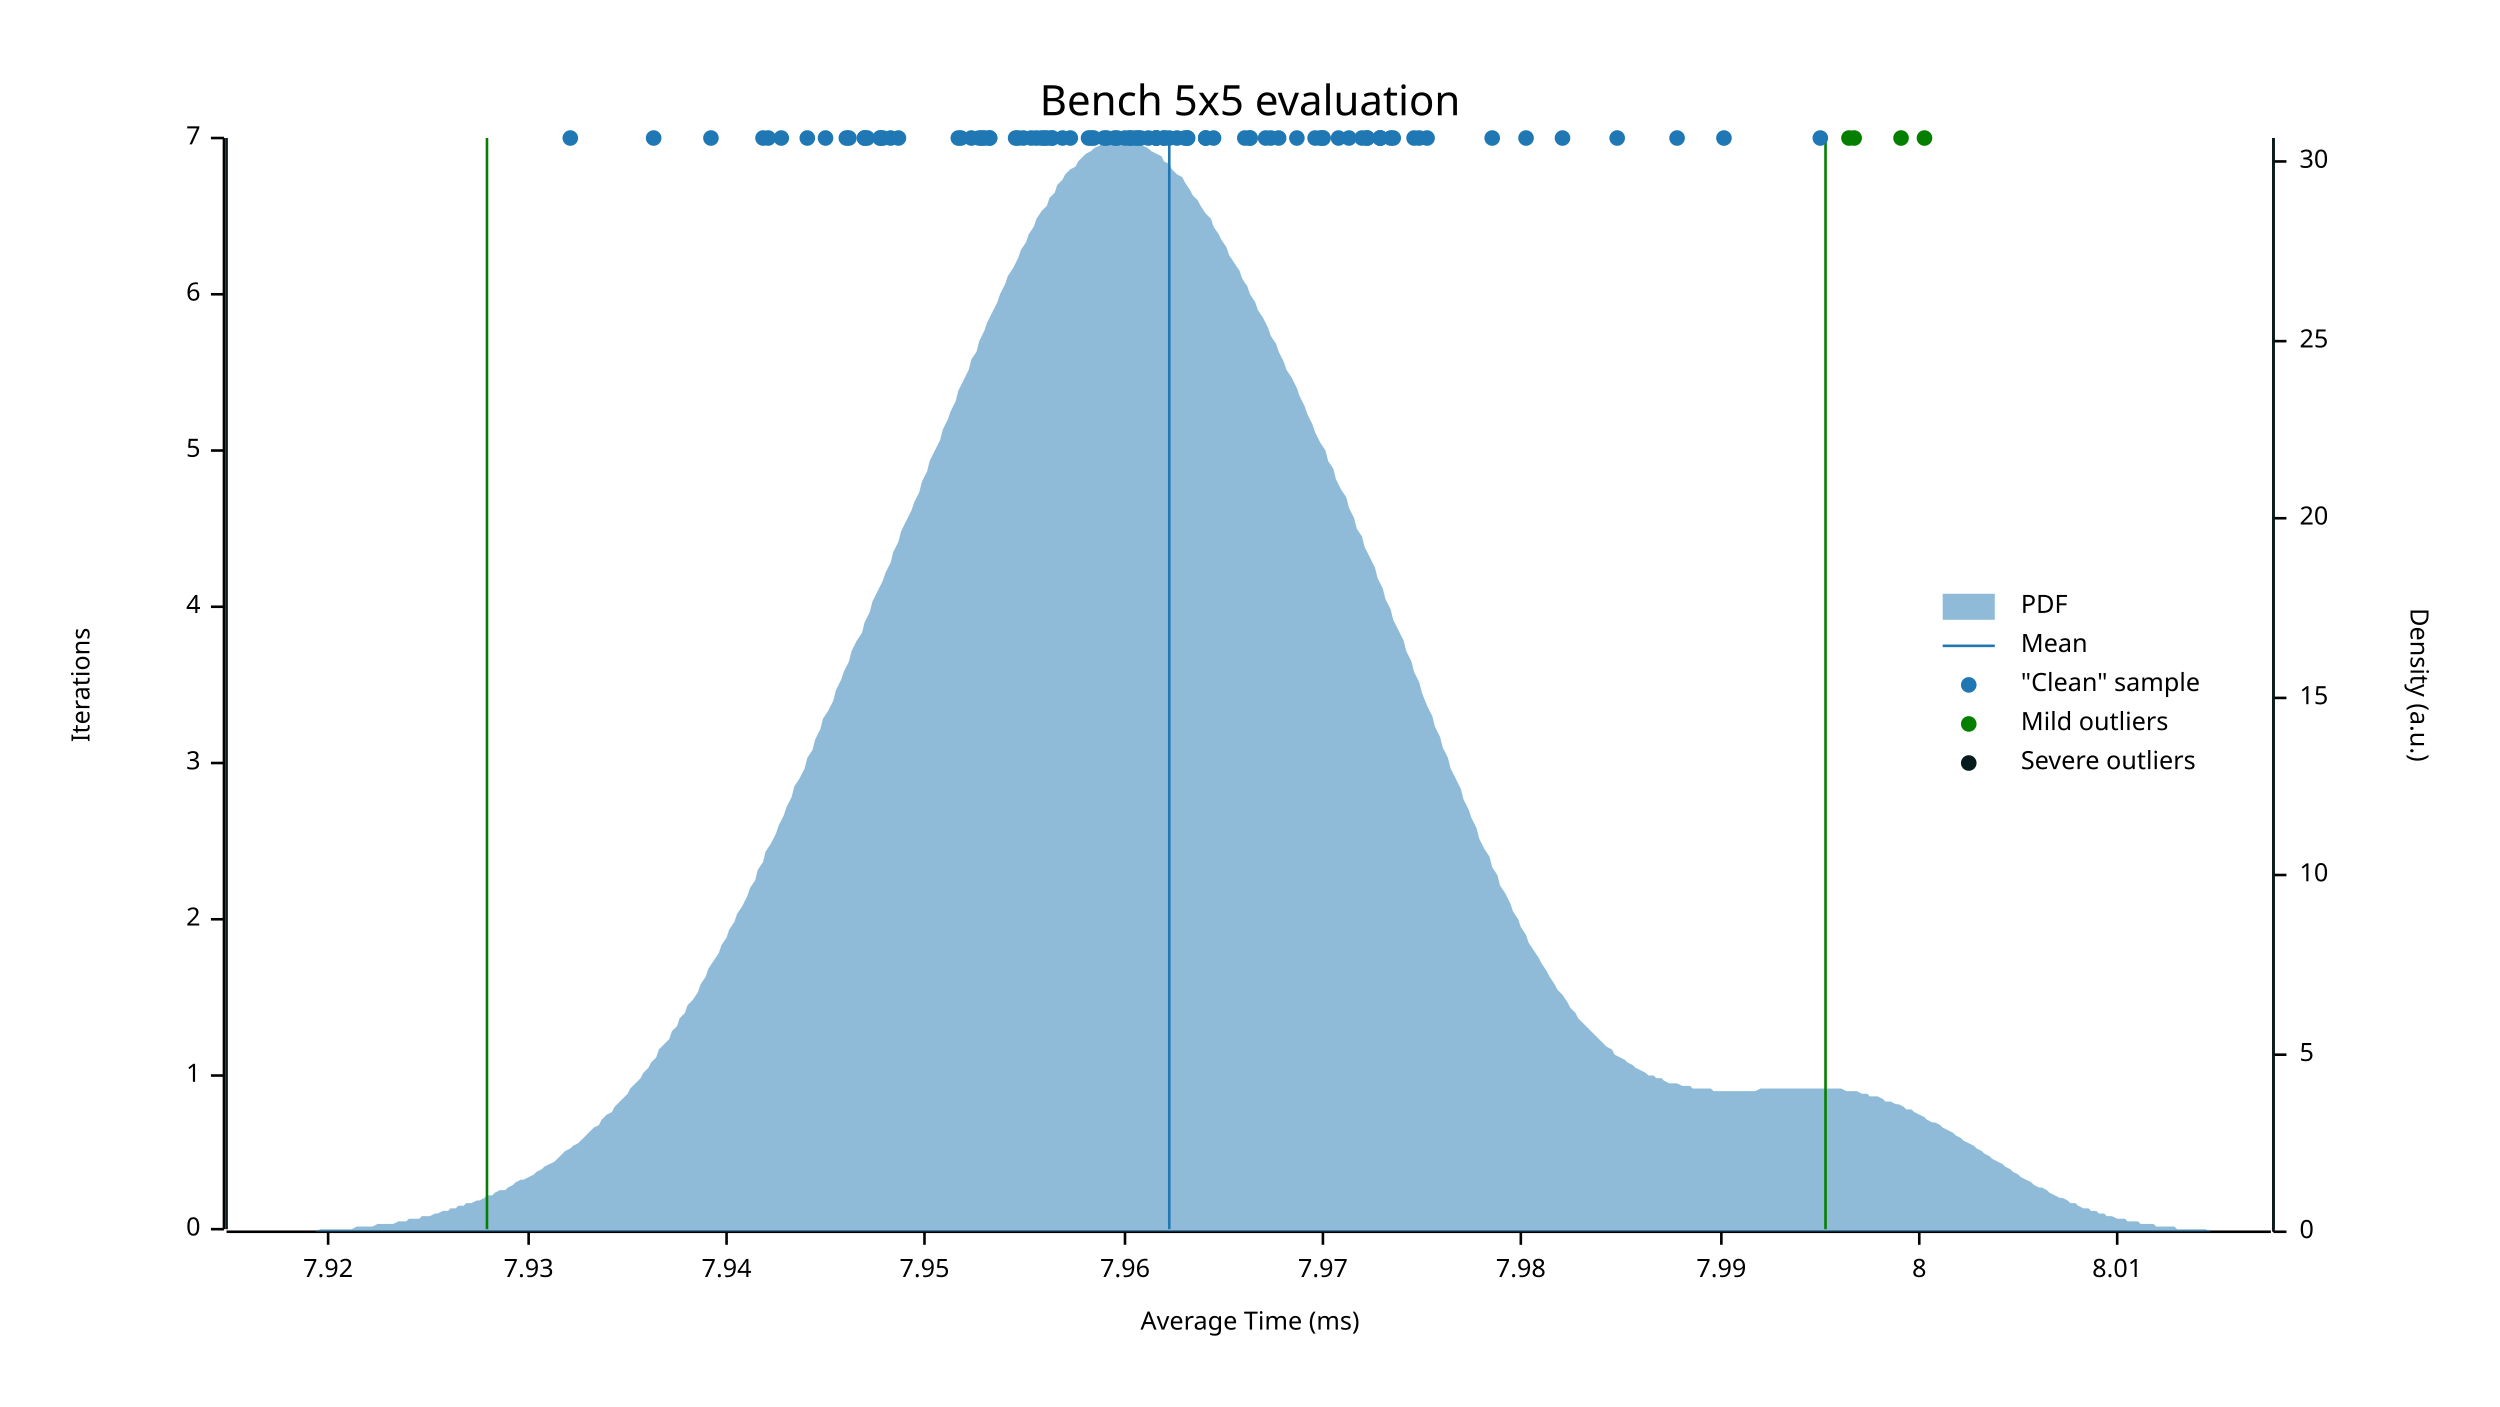
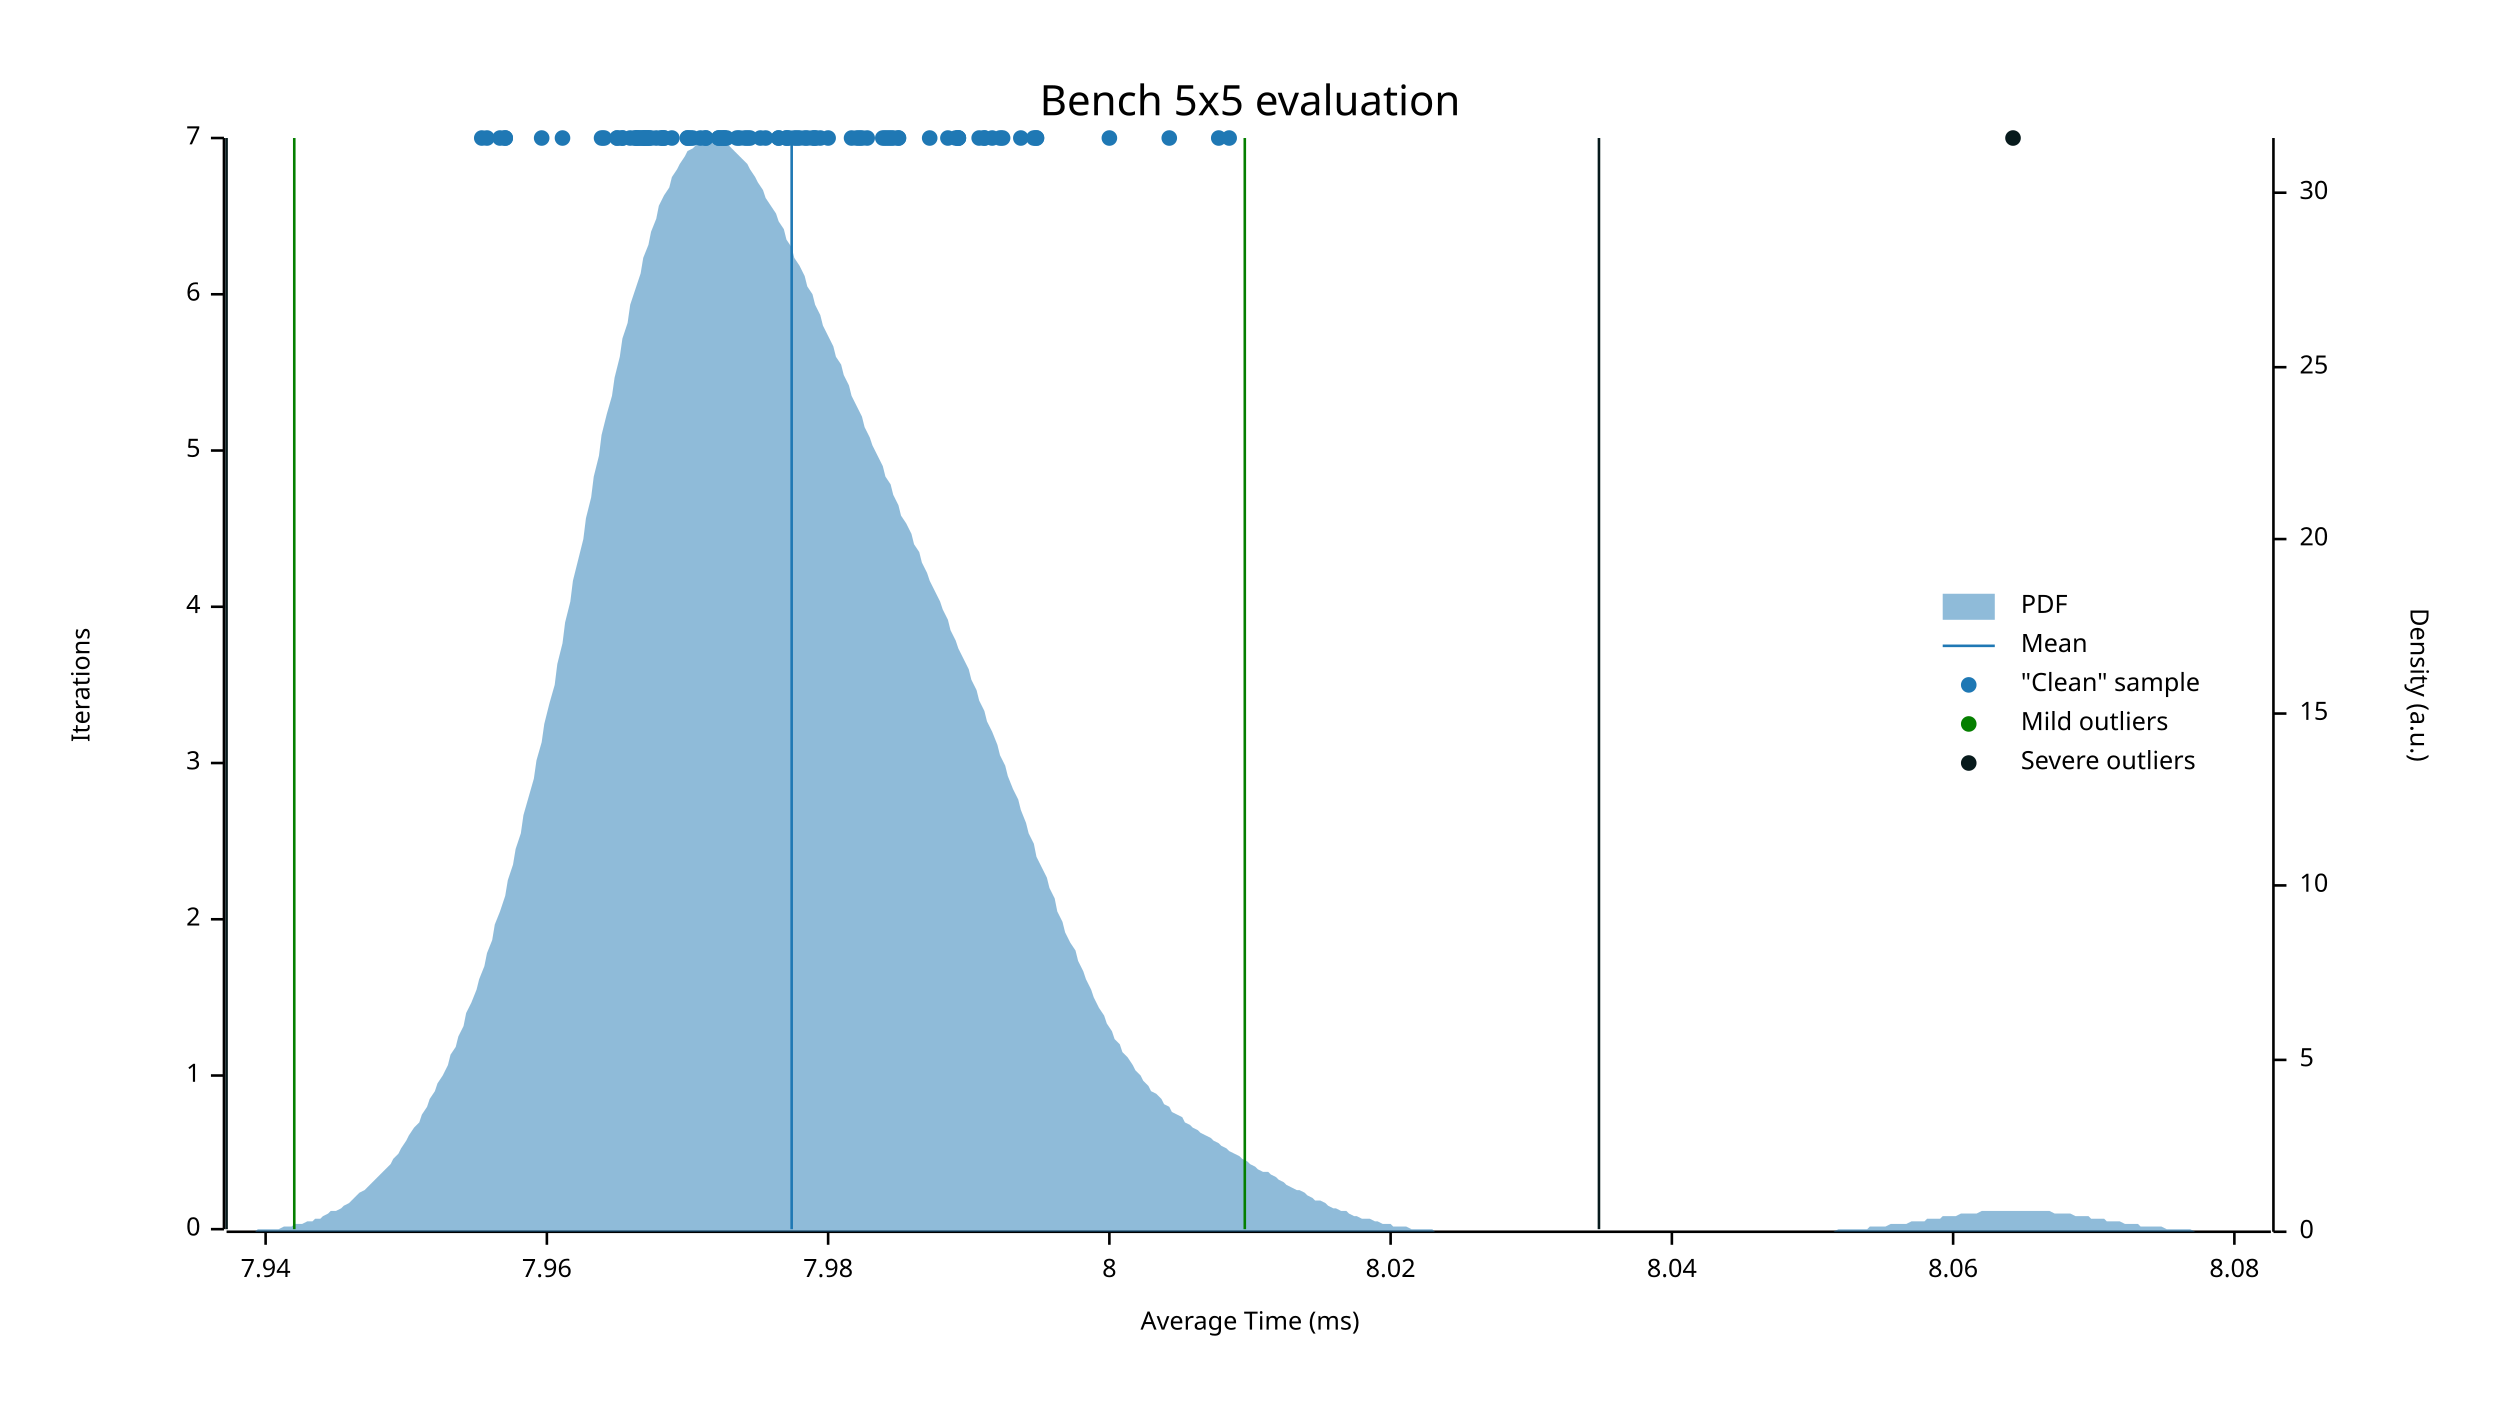
<svg xmlns="http://www.w3.org/2000/svg" width="960" height="540" viewBox="0 0 960 540">
  <text x="480" y="32" dy="0.76em" text-anchor="middle" font-family="sans-serif" font-size="16.129" opacity="1" fill="#000000">
Bench 5x5 evaluation
</text>
  <text x="27" y="263" dy="0.76em" text-anchor="middle" font-family="sans-serif" font-size="9.677" opacity="1" fill="#000000" transform="rotate(270, 27, 263)">
Iterations
</text>
  <text x="480" y="513" dy="-0.5ex" text-anchor="middle" font-family="sans-serif" font-size="9.677" opacity="1" fill="#000000">
Average Time (ms)
</text>
  <polyline fill="none" opacity="1" stroke="#000000" stroke-width="1" points="86,53 86,472 " />
  <text x="77" y="472" dy="0.5ex" text-anchor="end" font-family="sans-serif" font-size="9.677" opacity="1" fill="#000000">
0
</text>
  <polyline fill="none" opacity="1" stroke="#000000" stroke-width="1" points="81,472 86,472 " />
  <text x="77" y="413" dy="0.5ex" text-anchor="end" font-family="sans-serif" font-size="9.677" opacity="1" fill="#000000">
1
</text>
  <polyline fill="none" opacity="1" stroke="#000000" stroke-width="1" points="81,413 86,413 " />
  <text x="77" y="353" dy="0.5ex" text-anchor="end" font-family="sans-serif" font-size="9.677" opacity="1" fill="#000000">
2
</text>
  <polyline fill="none" opacity="1" stroke="#000000" stroke-width="1" points="81,353 86,353 " />
  <text x="77" y="293" dy="0.5ex" text-anchor="end" font-family="sans-serif" font-size="9.677" opacity="1" fill="#000000">
3
</text>
  <polyline fill="none" opacity="1" stroke="#000000" stroke-width="1" points="81,293 86,293 " />
  <text x="77" y="233" dy="0.5ex" text-anchor="end" font-family="sans-serif" font-size="9.677" opacity="1" fill="#000000">
4
</text>
  <polyline fill="none" opacity="1" stroke="#000000" stroke-width="1" points="81,233 86,233 " />
  <text x="77" y="173" dy="0.5ex" text-anchor="end" font-family="sans-serif" font-size="9.677" opacity="1" fill="#000000">
5
</text>
  <polyline fill="none" opacity="1" stroke="#000000" stroke-width="1" points="81,173 86,173 " />
  <text x="77" y="113" dy="0.5ex" text-anchor="end" font-family="sans-serif" font-size="9.677" opacity="1" fill="#000000">
6
</text>
  <polyline fill="none" opacity="1" stroke="#000000" stroke-width="1" points="81,113 86,113 " />
  <text x="77" y="53" dy="0.5ex" text-anchor="end" font-family="sans-serif" font-size="9.677" opacity="1" fill="#000000">
7
</text>
  <polyline fill="none" opacity="1" stroke="#000000" stroke-width="1" points="81,53 86,53 " />
  <polyline fill="none" opacity="1" stroke="#000000" stroke-width="1" points="87,473 872,473 " />
-   <text x="126" y="483" dy="0.76em" text-anchor="middle" font-family="sans-serif" font-size="9.677" opacity="1" fill="#000000">
- 7.92
- </text>
-   <polyline fill="none" opacity="1" stroke="#000000" stroke-width="1" points="126,473 126,478 " />
-   <text x="203" y="483" dy="0.76em" text-anchor="middle" font-family="sans-serif" font-size="9.677" opacity="1" fill="#000000">
- 7.93
- </text>
-   <polyline fill="none" opacity="1" stroke="#000000" stroke-width="1" points="203,473 203,478 " />
-   <text x="279" y="483" dy="0.76em" text-anchor="middle" font-family="sans-serif" font-size="9.677" opacity="1" fill="#000000">
+   <text x="102" y="483" dy="0.76em" text-anchor="middle" font-family="sans-serif" font-size="9.677" opacity="1" fill="#000000">
7.94
</text>
-   <polyline fill="none" opacity="1" stroke="#000000" stroke-width="1" points="279,473 279,478 " />
-   <text x="355" y="483" dy="0.76em" text-anchor="middle" font-family="sans-serif" font-size="9.677" opacity="1" fill="#000000">
- 7.95
- </text>
-   <polyline fill="none" opacity="1" stroke="#000000" stroke-width="1" points="355,473 355,478 " />
-   <text x="432" y="483" dy="0.76em" text-anchor="middle" font-family="sans-serif" font-size="9.677" opacity="1" fill="#000000">
+   <polyline fill="none" opacity="1" stroke="#000000" stroke-width="1" points="102,473 102,478 " />
+   <text x="210" y="483" dy="0.76em" text-anchor="middle" font-family="sans-serif" font-size="9.677" opacity="1" fill="#000000">
7.96
</text>
-   <polyline fill="none" opacity="1" stroke="#000000" stroke-width="1" points="432,473 432,478 " />
-   <text x="508" y="483" dy="0.76em" text-anchor="middle" font-family="sans-serif" font-size="9.677" opacity="1" fill="#000000">
- 7.97
- </text>
-   <polyline fill="none" opacity="1" stroke="#000000" stroke-width="1" points="508,473 508,478 " />
-   <text x="584" y="483" dy="0.76em" text-anchor="middle" font-family="sans-serif" font-size="9.677" opacity="1" fill="#000000">
+   <polyline fill="none" opacity="1" stroke="#000000" stroke-width="1" points="210,473 210,478 " />
+   <text x="318" y="483" dy="0.76em" text-anchor="middle" font-family="sans-serif" font-size="9.677" opacity="1" fill="#000000">
7.98
</text>
-   <polyline fill="none" opacity="1" stroke="#000000" stroke-width="1" points="584,473 584,478 " />
-   <text x="661" y="483" dy="0.76em" text-anchor="middle" font-family="sans-serif" font-size="9.677" opacity="1" fill="#000000">
- 7.99
- </text>
-   <polyline fill="none" opacity="1" stroke="#000000" stroke-width="1" points="661,473 661,478 " />
-   <text x="737" y="483" dy="0.76em" text-anchor="middle" font-family="sans-serif" font-size="9.677" opacity="1" fill="#000000">
+   <polyline fill="none" opacity="1" stroke="#000000" stroke-width="1" points="318,473 318,478 " />
+   <text x="426" y="483" dy="0.76em" text-anchor="middle" font-family="sans-serif" font-size="9.677" opacity="1" fill="#000000">
8
</text>
-   <polyline fill="none" opacity="1" stroke="#000000" stroke-width="1" points="737,473 737,478 " />
-   <text x="813" y="483" dy="0.76em" text-anchor="middle" font-family="sans-serif" font-size="9.677" opacity="1" fill="#000000">
- 8.01
- </text>
-   <polyline fill="none" opacity="1" stroke="#000000" stroke-width="1" points="813,473 813,478 " />
+   <polyline fill="none" opacity="1" stroke="#000000" stroke-width="1" points="426,473 426,478 " />
+   <text x="534" y="483" dy="0.76em" text-anchor="middle" font-family="sans-serif" font-size="9.677" opacity="1" fill="#000000">
+ 8.02
+ </text>
+   <polyline fill="none" opacity="1" stroke="#000000" stroke-width="1" points="534,473 534,478 " />
+   <text x="642" y="483" dy="0.76em" text-anchor="middle" font-family="sans-serif" font-size="9.677" opacity="1" fill="#000000">
+ 8.04
+ </text>
+   <polyline fill="none" opacity="1" stroke="#000000" stroke-width="1" points="642,473 642,478 " />
+   <text x="750" y="483" dy="0.76em" text-anchor="middle" font-family="sans-serif" font-size="9.677" opacity="1" fill="#000000">
+ 8.06
+ </text>
+   <polyline fill="none" opacity="1" stroke="#000000" stroke-width="1" points="750,473 750,478 " />
+   <text x="858" y="483" dy="0.76em" text-anchor="middle" font-family="sans-serif" font-size="9.677" opacity="1" fill="#000000">
+ 8.08
+ </text>
+   <polyline fill="none" opacity="1" stroke="#000000" stroke-width="1" points="858,473 858,478 " />
  <text x="933" y="263" dy="0.76em" text-anchor="middle" font-family="sans-serif" font-size="9.677" opacity="1" fill="#000000" transform="rotate(90, 933, 263)">
Density (a.u.)
</text>
  <polyline fill="none" opacity="1" stroke="#000000" stroke-width="1" points="873,53 873,473 " />
  <text x="883" y="473" dy="0.5ex" text-anchor="start" font-family="sans-serif" font-size="9.677" opacity="1" fill="#000000">
0
</text>
  <polyline fill="none" opacity="1" stroke="#000000" stroke-width="1" points="873,473 878,473 " />
-   <text x="883" y="405" dy="0.5ex" text-anchor="start" font-family="sans-serif" font-size="9.677" opacity="1" fill="#000000">
+   <text x="883" y="407" dy="0.5ex" text-anchor="start" font-family="sans-serif" font-size="9.677" opacity="1" fill="#000000">
5
</text>
-   <polyline fill="none" opacity="1" stroke="#000000" stroke-width="1" points="873,405 878,405 " />
-   <text x="883" y="336" dy="0.5ex" text-anchor="start" font-family="sans-serif" font-size="9.677" opacity="1" fill="#000000">
+   <polyline fill="none" opacity="1" stroke="#000000" stroke-width="1" points="873,407 878,407 " />
+   <text x="883" y="340" dy="0.5ex" text-anchor="start" font-family="sans-serif" font-size="9.677" opacity="1" fill="#000000">
10
</text>
-   <polyline fill="none" opacity="1" stroke="#000000" stroke-width="1" points="873,336 878,336 " />
-   <text x="883" y="268" dy="0.5ex" text-anchor="start" font-family="sans-serif" font-size="9.677" opacity="1" fill="#000000">
+   <polyline fill="none" opacity="1" stroke="#000000" stroke-width="1" points="873,340 878,340 " />
+   <text x="883" y="274" dy="0.5ex" text-anchor="start" font-family="sans-serif" font-size="9.677" opacity="1" fill="#000000">
15
</text>
-   <polyline fill="none" opacity="1" stroke="#000000" stroke-width="1" points="873,268 878,268 " />
-   <text x="883" y="199" dy="0.5ex" text-anchor="start" font-family="sans-serif" font-size="9.677" opacity="1" fill="#000000">
+   <polyline fill="none" opacity="1" stroke="#000000" stroke-width="1" points="873,274 878,274 " />
+   <text x="883" y="207" dy="0.5ex" text-anchor="start" font-family="sans-serif" font-size="9.677" opacity="1" fill="#000000">
20
</text>
-   <polyline fill="none" opacity="1" stroke="#000000" stroke-width="1" points="873,199 878,199 " />
-   <text x="883" y="131" dy="0.5ex" text-anchor="start" font-family="sans-serif" font-size="9.677" opacity="1" fill="#000000">
+   <polyline fill="none" opacity="1" stroke="#000000" stroke-width="1" points="873,207 878,207 " />
+   <text x="883" y="141" dy="0.5ex" text-anchor="start" font-family="sans-serif" font-size="9.677" opacity="1" fill="#000000">
25
</text>
-   <polyline fill="none" opacity="1" stroke="#000000" stroke-width="1" points="873,131 878,131 " />
-   <text x="883" y="62" dy="0.5ex" text-anchor="start" font-family="sans-serif" font-size="9.677" opacity="1" fill="#000000">
+   <polyline fill="none" opacity="1" stroke="#000000" stroke-width="1" points="873,141 878,141 " />
+   <text x="883" y="74" dy="0.5ex" text-anchor="start" font-family="sans-serif" font-size="9.677" opacity="1" fill="#000000">
30
</text>
-   <polyline fill="none" opacity="1" stroke="#000000" stroke-width="1" points="873,62 878,62 " />
-   <polygon opacity="0.5" fill="#1F78B4" points="87,473 88,473 90,473 91,473 93,473 94,473 96,473 98,473 99,473 101,473 102,473 104,473 105,473 107,473 109,473 110,473 112,473 113,473 115,473 116,473 118,473 120,473 121,473 123,472 124,472 126,472 127,472 129,472 131,472 132,472 134,472 135,472 137,471 138,471 140,471 142,471 143,471 145,470 146,470 148,470 150,470 151,470 153,469 154,469 156,469 157,468 159,468 161,468 162,467 164,467 165,467 167,466 168,466 170,465 172,465 173,464 175,464 176,463 178,463 179,462 181,462 183,461 184,461 186,460 187,459 189,459 190,458 192,457 194,457 195,456 197,455 198,454 200,453 201,453 203,452 205,451 206,450 208,449 209,448 211,447 213,446 214,445 216,443 217,442 219,441 220,440 222,439 224,437 225,436 227,434 228,433 230,432 231,430 233,428 235,427 236,425 238,423 239,422 241,420 242,418 244,416 246,414 247,412 249,410 250,408 252,406 253,403 255,401 257,399 258,396 260,394 261,391 263,389 264,386 266,384 268,381 269,378 271,375 272,372 274,369 276,366 277,363 279,360 280,357 282,354 283,351 285,348 287,344 288,341 290,338 291,334 293,331 294,327 296,324 298,320 299,317 301,313 302,310 304,306 305,302 307,299 309,295 310,291 312,288 313,284 315,280 316,276 318,273 320,269 321,265 323,261 324,258 326,254 327,250 329,246 331,243 332,239 334,235 335,231 337,227 339,223 340,220 342,216 343,212 345,208 346,204 348,200 350,196 351,193 353,189 354,185 356,181 357,177 359,173 361,169 362,165 364,161 365,158 367,154 368,150 370,146 372,142 373,138 375,135 376,131 378,127 379,124 381,120 383,116 384,113 386,109 387,106 389,103 391,99 392,96 394,93 395,90 397,87 398,84 400,81 402,79 403,76 405,74 406,71 408,69 409,67 411,65 413,64 414,62 416,60 417,59 419,58 420,57 422,56 424,55 425,54 427,54 428,54 430,53 431,54 433,54 435,54 436,54 438,55 439,56 441,57 442,58 444,59 446,60 447,62 449,63 450,65 452,67 454,68 455,70 457,73 458,75 460,77 461,79 463,82 465,84 466,87 468,90 469,92 471,95 472,98 474,101 476,104 477,107 479,110 480,113 482,116 483,119 485,122 487,126 488,129 490,132 491,135 493,139 494,142 496,145 498,149 499,152 501,156 502,159 504,163 505,166 507,170 509,173 510,177 512,180 513,184 515,188 517,191 518,195 520,199 521,203 523,206 524,210 526,214 528,218 529,222 531,226 532,230 534,234 535,238 537,242 539,246 540,250 542,254 543,258 545,262 546,266 548,271 550,275 551,279 553,283 554,287 556,291 557,295 559,299 561,303 562,307 564,311 565,314 567,318 568,322 570,326 572,329 573,333 575,336 576,340 578,343 580,347 581,350 583,353 584,356 586,359 587,362 589,365 591,368 592,370 594,373 595,375 597,378 598,380 600,382 602,385 603,387 605,389 606,391 608,393 609,394 611,396 613,398 614,399 616,401 617,402 619,403 620,405 622,406 624,407 625,408 627,409 628,410 630,411 632,412 633,413 635,413 636,414 638,414 639,415 641,416 643,416 644,416 646,417 647,417 649,417 650,418 652,418 654,418 655,418 657,418 658,419 660,419 661,419 663,419 665,419 666,419 668,419 669,419 671,419 672,419 674,419 676,418 677,418 679,418 680,418 682,418 683,418 685,418 687,418 688,418 690,418 691,418 693,418 695,418 696,418 698,418 699,418 701,418 702,418 704,418 706,418 707,418 709,419 710,419 712,419 713,419 715,420 717,420 718,421 720,421 721,421 723,422 724,423 726,423 728,424 729,424 731,425 732,426 734,426 735,427 737,428 739,429 740,430 742,431 743,431 745,432 746,433 748,434 750,435 751,436 753,437 754,438 756,439 758,440 759,441 761,442 762,443 764,444 765,445 767,446 769,447 770,448 772,449 773,450 775,451 776,452 778,453 780,454 781,455 783,456 784,456 786,457 787,458 789,459 791,460 792,460 794,461 795,462 797,462 798,463 800,464 802,464 803,465 805,465 806,466 808,466 809,467 811,467 813,468 814,468 816,468 817,469 819,469 821,469 822,470 824,470 825,470 827,470 828,471 830,471 832,471 833,471 835,471 836,472 838,472 839,472 841,472 843,472 844,472 846,472 847,472 849,473 850,473 852,473 854,473 855,473 857,473 858,473 860,473 861,473 863,473 865,473 866,473 868,473 869,473 871,473 873,473 873,473 87,473 " />
-   <polyline fill="none" opacity="1" stroke="#1F78B4" stroke-width="1" points="449,472 449,53 " />
-   <polyline fill="none" opacity="1" stroke="#057F00" stroke-width="1" points="187,472 187,53 " />
-   <polyline fill="none" opacity="1" stroke="#057F00" stroke-width="1" points="701,472 701,53 " />
+   <polyline fill="none" opacity="1" stroke="#000000" stroke-width="1" points="873,74 878,74 " />
+   <polygon opacity="0.5" fill="#1F78B4" points="87,473 88,473 90,473 91,473 93,473 94,473 96,473 98,473 99,472 101,472 102,472 104,472 105,472 107,472 109,471 110,471 112,471 113,470 115,470 116,470 118,469 120,469 121,468 123,468 124,467 126,466 127,465 129,465 131,464 132,463 134,462 135,461 137,459 138,458 140,457 142,455 143,454 145,452 146,451 148,449 150,447 151,445 153,443 154,441 156,438 157,436 159,433 161,431 162,428 164,425 165,422 167,419 168,416 170,413 172,409 173,405 175,402 176,398 178,394 179,389 181,385 183,380 184,376 186,371 187,366 189,361 190,355 192,350 194,344 195,338 197,332 198,326 200,320 201,313 203,306 205,299 206,292 208,285 209,278 211,270 213,263 214,255 216,247 217,239 219,231 220,223 222,215 224,207 225,199 227,191 228,183 230,175 231,167 233,159 235,152 236,145 238,137 239,130 241,124 242,117 244,111 246,105 247,99 249,94 250,89 252,84 253,79 255,75 257,72 258,68 260,65 261,63 263,60 264,58 266,57 268,55 269,54 271,54 272,54 274,53 276,54 277,54 279,55 280,56 282,58 283,59 285,61 287,63 288,65 290,68 291,70 293,73 294,76 296,79 298,82 299,85 301,88 302,92 304,95 305,99 307,102 309,106 310,110 312,113 313,117 315,121 316,125 318,129 320,133 321,137 323,140 324,144 326,148 327,152 329,156 331,160 332,164 334,168 335,171 337,175 339,179 340,183 342,186 343,190 345,194 346,198 348,201 350,205 351,209 353,212 354,216 356,220 357,223 359,227 361,231 362,234 364,238 365,242 367,246 368,249 370,253 372,257 373,261 375,265 376,269 378,273 379,277 381,281 383,286 384,290 386,294 387,298 389,303 391,307 392,311 394,316 395,320 397,324 398,329 400,333 402,337 403,341 405,345 406,350 408,354 409,358 411,362 413,365 414,369 416,373 417,376 419,380 420,383 422,387 424,390 425,393 427,396 428,399 430,401 431,404 433,406 435,409 436,411 438,413 439,415 441,417 442,419 444,420 446,422 447,424 449,425 450,427 452,428 454,429 455,431 457,432 458,433 460,434 461,435 463,436 465,437 466,438 468,439 469,440 471,441 472,442 474,443 476,444 477,445 479,446 480,447 482,448 483,449 485,450 487,450 488,451 490,452 491,453 493,454 494,455 496,456 498,457 499,457 501,458 502,459 504,460 505,461 507,461 509,462 510,463 512,464 513,464 515,465 517,465 518,466 520,467 521,467 523,468 524,468 526,468 528,469 529,469 531,470 532,470 534,470 535,471 537,471 539,471 540,471 542,472 543,472 545,472 546,472 548,472 550,472 551,473 553,473 554,473 556,473 557,473 559,473 561,473 562,473 564,473 565,473 567,473 568,473 570,473 572,473 573,473 575,473 576,473 578,473 580,473 581,473 583,473 584,473 586,473 587,473 589,473 591,473 592,473 594,473 595,473 597,473 598,473 600,473 602,473 603,473 605,473 606,473 608,473 609,473 611,473 613,473 614,473 616,473 617,473 619,473 620,473 622,473 624,473 625,473 627,473 628,473 630,473 632,473 633,473 635,473 636,473 638,473 639,473 641,473 643,473 644,473 646,473 647,473 649,473 650,473 652,473 654,473 655,473 657,473 658,473 660,473 661,473 663,473 665,473 666,473 668,473 669,473 671,473 672,473 674,473 676,473 677,473 679,473 680,473 682,473 683,473 685,473 687,473 688,473 690,473 691,473 693,473 695,473 696,473 698,473 699,473 701,473 702,473 704,473 706,472 707,472 709,472 710,472 712,472 713,472 715,472 717,472 718,471 720,471 721,471 723,471 724,471 726,470 728,470 729,470 731,470 732,470 734,469 735,469 737,469 739,469 740,468 742,468 743,468 745,468 746,467 748,467 750,467 751,467 753,466 754,466 756,466 758,466 759,466 761,465 762,465 764,465 765,465 767,465 769,465 770,465 772,465 773,465 775,465 776,465 778,465 780,465 781,465 783,465 784,465 786,465 787,465 789,466 791,466 792,466 794,466 795,466 797,467 798,467 800,467 802,467 803,468 805,468 806,468 808,468 809,469 811,469 813,469 814,469 816,470 817,470 819,470 821,470 822,471 824,471 825,471 827,471 828,471 830,471 832,472 833,472 835,472 836,472 838,472 839,472 841,472 843,473 844,473 846,473 847,473 849,473 850,473 852,473 854,473 855,473 857,473 858,473 860,473 861,473 863,473 865,473 866,473 868,473 869,473 871,473 873,473 873,473 87,473 " />
+   <polyline fill="none" opacity="1" stroke="#1F78B4" stroke-width="1" points="304,472 304,53 " />
+   <polyline fill="none" opacity="1" stroke="#057F00" stroke-width="1" points="113,472 113,53 " />
+   <polyline fill="none" opacity="1" stroke="#057F00" stroke-width="1" points="478,472 478,53 " />
  <polyline fill="none" opacity="1" stroke="#071A1C" stroke-width="1" points="87,472 87,53 " />
-   <polyline fill="none" opacity="1" stroke="#071A1C" stroke-width="1" points="873,472 873,53 " />
-   <circle cx="463" cy="53" r="3" opacity="1" fill="#1F78B4" stroke="none" stroke-width="1" />
-   <circle cx="436" cy="53" r="3" opacity="1" fill="#1F78B4" stroke="none" stroke-width="1" />
-   <circle cx="662" cy="53" r="3" opacity="1" fill="#1F78B4" stroke="none" stroke-width="1" />
-   <circle cx="402" cy="53" r="3" opacity="1" fill="#1F78B4" stroke="none" stroke-width="1" />
-   <circle cx="463" cy="53" r="3" opacity="1" fill="#1F78B4" stroke="none" stroke-width="1" />
-   <circle cx="338" cy="53" r="3" opacity="1" fill="#1F78B4" stroke="none" stroke-width="1" />
-   <circle cx="369" cy="53" r="3" opacity="1" fill="#1F78B4" stroke="none" stroke-width="1" />
-   <circle cx="447" cy="53" r="3" opacity="1" fill="#1F78B4" stroke="none" stroke-width="1" />
-   <circle cx="488" cy="53" r="3" opacity="1" fill="#1F78B4" stroke="none" stroke-width="1" />
-   <circle cx="401" cy="53" r="3" opacity="1" fill="#1F78B4" stroke="none" stroke-width="1" />
-   <circle cx="456" cy="53" r="3" opacity="1" fill="#1F78B4" stroke="none" stroke-width="1" />
-   <circle cx="534" cy="53" r="3" opacity="1" fill="#1F78B4" stroke="none" stroke-width="1" />
-   <circle cx="429" cy="53" r="3" opacity="1" fill="#1F78B4" stroke="none" stroke-width="1" />
-   <circle cx="373" cy="53" r="3" opacity="1" fill="#1F78B4" stroke="none" stroke-width="1" />
-   <circle cx="456" cy="53" r="3" opacity="1" fill="#1F78B4" stroke="none" stroke-width="1" />
-   <circle cx="486" cy="53" r="3" opacity="1" fill="#1F78B4" stroke="none" stroke-width="1" />
-   <circle cx="530" cy="53" r="3" opacity="1" fill="#1F78B4" stroke="none" stroke-width="1" />
-   <circle cx="434" cy="53" r="3" opacity="1" fill="#1F78B4" stroke="none" stroke-width="1" />
-   <circle cx="444" cy="53" r="3" opacity="1" fill="#1F78B4" stroke="none" stroke-width="1" />
+   <polyline fill="none" opacity="1" stroke="#071A1C" stroke-width="1" points="614,472 614,53 " />
+   <circle cx="384" cy="53" r="3" opacity="1" fill="#1F78B4" stroke="none" stroke-width="1" />
+   <circle cx="277" cy="53" r="3" opacity="1" fill="#1F78B4" stroke="none" stroke-width="1" />
+   <circle cx="426" cy="53" r="3" opacity="1" fill="#1F78B4" stroke="none" stroke-width="1" />
+   <circle cx="247" cy="53" r="3" opacity="1" fill="#1F78B4" stroke="none" stroke-width="1" />
+   <circle cx="271" cy="53" r="3" opacity="1" fill="#1F78B4" stroke="none" stroke-width="1" />
+   <circle cx="340" cy="53" r="3" opacity="1" fill="#1F78B4" stroke="none" stroke-width="1" />
+   <circle cx="287" cy="53" r="3" opacity="1" fill="#1F78B4" stroke="none" stroke-width="1" />
+   <circle cx="278" cy="53" r="3" opacity="1" fill="#1F78B4" stroke="none" stroke-width="1" />
+   <circle cx="331" cy="53" r="3" opacity="1" fill="#1F78B4" stroke="none" stroke-width="1" />
+   <circle cx="368" cy="53" r="3" opacity="1" fill="#1F78B4" stroke="none" stroke-width="1" />
+   <circle cx="258" cy="53" r="3" opacity="1" fill="#1F78B4" stroke="none" stroke-width="1" />
+   <circle cx="239" cy="53" r="3" opacity="1" fill="#1F78B4" stroke="none" stroke-width="1" />
+   <circle cx="339" cy="53" r="3" opacity="1" fill="#1F78B4" stroke="none" stroke-width="1" />
+   <circle cx="378" cy="53" r="3" opacity="1" fill="#1F78B4" stroke="none" stroke-width="1" />
+   <circle cx="309" cy="53" r="3" opacity="1" fill="#1F78B4" stroke="none" stroke-width="1" />
+   <circle cx="254" cy="53" r="3" opacity="1" fill="#1F78B4" stroke="none" stroke-width="1" />
+   <circle cx="312" cy="53" r="3" opacity="1" fill="#1F78B4" stroke="none" stroke-width="1" />
+   <circle cx="264" cy="53" r="3" opacity="1" fill="#1F78B4" stroke="none" stroke-width="1" />
+   <circle cx="276" cy="53" r="3" opacity="1" fill="#1F78B4" stroke="none" stroke-width="1" />
+   <circle cx="357" cy="53" r="3" opacity="1" fill="#1F78B4" stroke="none" stroke-width="1" />
+   <circle cx="284" cy="53" r="3" opacity="1" fill="#1F78B4" stroke="none" stroke-width="1" />
+   <circle cx="185" cy="53" r="3" opacity="1" fill="#1F78B4" stroke="none" stroke-width="1" />
+   <circle cx="231" cy="53" r="3" opacity="1" fill="#1F78B4" stroke="none" stroke-width="1" />
+   <circle cx="237" cy="53" r="3" opacity="1" fill="#1F78B4" stroke="none" stroke-width="1" />
+   <circle cx="398" cy="53" r="3" opacity="1" fill="#1F78B4" stroke="none" stroke-width="1" />
+   <circle cx="472" cy="53" r="3" opacity="1" fill="#1F78B4" stroke="none" stroke-width="1" />
+   <circle cx="313" cy="53" r="3" opacity="1" fill="#1F78B4" stroke="none" stroke-width="1" />
+   <circle cx="276" cy="53" r="3" opacity="1" fill="#1F78B4" stroke="none" stroke-width="1" />
+   <circle cx="245" cy="53" r="3" opacity="1" fill="#1F78B4" stroke="none" stroke-width="1" />
+   <circle cx="302" cy="53" r="3" opacity="1" fill="#1F78B4" stroke="none" stroke-width="1" />
+   <circle cx="327" cy="53" r="3" opacity="1" fill="#1F78B4" stroke="none" stroke-width="1" />
+   <circle cx="192" cy="53" r="3" opacity="1" fill="#1F78B4" stroke="none" stroke-width="1" />
+   <circle cx="385" cy="53" r="3" opacity="1" fill="#1F78B4" stroke="none" stroke-width="1" />
+   <circle cx="232" cy="53" r="3" opacity="1" fill="#1F78B4" stroke="none" stroke-width="1" />
+   <circle cx="288" cy="53" r="3" opacity="1" fill="#1F78B4" stroke="none" stroke-width="1" />
+   <circle cx="194" cy="53" r="3" opacity="1" fill="#1F78B4" stroke="none" stroke-width="1" />
+   <circle cx="318" cy="53" r="3" opacity="1" fill="#1F78B4" stroke="none" stroke-width="1" />
+   <circle cx="246" cy="53" r="3" opacity="1" fill="#1F78B4" stroke="none" stroke-width="1" />
+   <circle cx="299" cy="53" r="3" opacity="1" fill="#1F78B4" stroke="none" stroke-width="1" />
+   <circle cx="302" cy="53" r="3" opacity="1" fill="#1F78B4" stroke="none" stroke-width="1" />
+   <circle cx="342" cy="53" r="3" opacity="1" fill="#1F78B4" stroke="none" stroke-width="1" />
+   <circle cx="252" cy="53" r="3" opacity="1" fill="#1F78B4" stroke="none" stroke-width="1" />
+   <circle cx="306" cy="53" r="3" opacity="1" fill="#1F78B4" stroke="none" stroke-width="1" />
+   <circle cx="279" cy="53" r="3" opacity="1" fill="#1F78B4" stroke="none" stroke-width="1" />
+   <circle cx="249" cy="53" r="3" opacity="1" fill="#1F78B4" stroke="none" stroke-width="1" />
+   <circle cx="392" cy="53" r="3" opacity="1" fill="#1F78B4" stroke="none" stroke-width="1" />
+   <circle cx="265" cy="53" r="3" opacity="1" fill="#1F78B4" stroke="none" stroke-width="1" />
+   <circle cx="345" cy="53" r="3" opacity="1" fill="#1F78B4" stroke="none" stroke-width="1" />
  <circle cx="449" cy="53" r="3" opacity="1" fill="#1F78B4" stroke="none" stroke-width="1" />
-   <circle cx="432" cy="53" r="3" opacity="1" fill="#1F78B4" stroke="none" stroke-width="1" />
-   <circle cx="418" cy="53" r="3" opacity="1" fill="#1F78B4" stroke="none" stroke-width="1" />
-   <circle cx="466" cy="53" r="3" opacity="1" fill="#1F78B4" stroke="none" stroke-width="1" />
-   <circle cx="518" cy="53" r="3" opacity="1" fill="#1F78B4" stroke="none" stroke-width="1" />
-   <circle cx="390" cy="53" r="3" opacity="1" fill="#1F78B4" stroke="none" stroke-width="1" />
-   <circle cx="573" cy="53" r="3" opacity="1" fill="#1F78B4" stroke="none" stroke-width="1" />
-   <circle cx="295" cy="53" r="3" opacity="1" fill="#1F78B4" stroke="none" stroke-width="1" />
-   <circle cx="523" cy="53" r="3" opacity="1" fill="#1F78B4" stroke="none" stroke-width="1" />
-   <circle cx="273" cy="53" r="3" opacity="1" fill="#1F78B4" stroke="none" stroke-width="1" />
-   <circle cx="480" cy="53" r="3" opacity="1" fill="#1F78B4" stroke="none" stroke-width="1" />
+   <circle cx="310" cy="53" r="3" opacity="1" fill="#1F78B4" stroke="none" stroke-width="1" />
+   <circle cx="305" cy="53" r="3" opacity="1" fill="#1F78B4" stroke="none" stroke-width="1" />
+   <circle cx="376" cy="53" r="3" opacity="1" fill="#1F78B4" stroke="none" stroke-width="1" />
+   <circle cx="249" cy="53" r="3" opacity="1" fill="#1F78B4" stroke="none" stroke-width="1" />
+   <circle cx="303" cy="53" r="3" opacity="1" fill="#1F78B4" stroke="none" stroke-width="1" />
+   <circle cx="341" cy="53" r="3" opacity="1" fill="#1F78B4" stroke="none" stroke-width="1" />
+   <circle cx="292" cy="53" r="3" opacity="1" fill="#1F78B4" stroke="none" stroke-width="1" />
+   <circle cx="345" cy="53" r="3" opacity="1" fill="#1F78B4" stroke="none" stroke-width="1" />
+   <circle cx="247" cy="53" r="3" opacity="1" fill="#1F78B4" stroke="none" stroke-width="1" />
+   <circle cx="208" cy="53" r="3" opacity="1" fill="#1F78B4" stroke="none" stroke-width="1" />
+   <circle cx="239" cy="53" r="3" opacity="1" fill="#1F78B4" stroke="none" stroke-width="1" />
  <circle cx="398" cy="53" r="3" opacity="1" fill="#1F78B4" stroke="none" stroke-width="1" />
-   <circle cx="404" cy="53" r="3" opacity="1" fill="#1F78B4" stroke="none" stroke-width="1" />
-   <circle cx="411" cy="53" r="3" opacity="1" fill="#1F78B4" stroke="none" stroke-width="1" />
-   <circle cx="310" cy="53" r="3" opacity="1" fill="#1F78B4" stroke="none" stroke-width="1" />
-   <circle cx="376" cy="53" r="3" opacity="1" fill="#1F78B4" stroke="none" stroke-width="1" />
-   <circle cx="293" cy="53" r="3" opacity="1" fill="#1F78B4" stroke="none" stroke-width="1" />
-   <circle cx="491" cy="53" r="3" opacity="1" fill="#1F78B4" stroke="none" stroke-width="1" />
-   <circle cx="525" cy="53" r="3" opacity="1" fill="#1F78B4" stroke="none" stroke-width="1" />
-   <circle cx="455" cy="53" r="3" opacity="1" fill="#1F78B4" stroke="none" stroke-width="1" />
-   <circle cx="391" cy="53" r="3" opacity="1" fill="#1F78B4" stroke="none" stroke-width="1" />
-   <circle cx="342" cy="53" r="3" opacity="1" fill="#1F78B4" stroke="none" stroke-width="1" />
-   <circle cx="424" cy="53" r="3" opacity="1" fill="#1F78B4" stroke="none" stroke-width="1" />
-   <circle cx="447" cy="53" r="3" opacity="1" fill="#1F78B4" stroke="none" stroke-width="1" />
-   <circle cx="514" cy="53" r="3" opacity="1" fill="#1F78B4" stroke="none" stroke-width="1" />
-   <circle cx="393" cy="53" r="3" opacity="1" fill="#1F78B4" stroke="none" stroke-width="1" />
-   <circle cx="438" cy="53" r="3" opacity="1" fill="#1F78B4" stroke="none" stroke-width="1" />
-   <circle cx="530" cy="53" r="3" opacity="1" fill="#1F78B4" stroke="none" stroke-width="1" />
-   <circle cx="548" cy="53" r="3" opacity="1" fill="#1F78B4" stroke="none" stroke-width="1" />
-   <circle cx="419" cy="53" r="3" opacity="1" fill="#1F78B4" stroke="none" stroke-width="1" />
-   <circle cx="441" cy="53" r="3" opacity="1" fill="#1F78B4" stroke="none" stroke-width="1" />
-   <circle cx="404" cy="53" r="3" opacity="1" fill="#1F78B4" stroke="none" stroke-width="1" />
-   <circle cx="300" cy="53" r="3" opacity="1" fill="#1F78B4" stroke="none" stroke-width="1" />
-   <circle cx="444" cy="53" r="3" opacity="1" fill="#1F78B4" stroke="none" stroke-width="1" />
+   <circle cx="216" cy="53" r="3" opacity="1" fill="#1F78B4" stroke="none" stroke-width="1" />
+   <circle cx="278" cy="53" r="3" opacity="1" fill="#1F78B4" stroke="none" stroke-width="1" />
+   <circle cx="248" cy="53" r="3" opacity="1" fill="#1F78B4" stroke="none" stroke-width="1" />
+   <circle cx="333" cy="53" r="3" opacity="1" fill="#1F78B4" stroke="none" stroke-width="1" />
+   <circle cx="299" cy="53" r="3" opacity="1" fill="#1F78B4" stroke="none" stroke-width="1" />
+   <circle cx="194" cy="53" r="3" opacity="1" fill="#1F78B4" stroke="none" stroke-width="1" />
+   <circle cx="245" cy="53" r="3" opacity="1" fill="#1F78B4" stroke="none" stroke-width="1" />
+   <circle cx="269" cy="53" r="3" opacity="1" fill="#1F78B4" stroke="none" stroke-width="1" />
+   <circle cx="250" cy="53" r="3" opacity="1" fill="#1F78B4" stroke="none" stroke-width="1" />
+   <circle cx="237" cy="53" r="3" opacity="1" fill="#1F78B4" stroke="none" stroke-width="1" />
+   <circle cx="315" cy="53" r="3" opacity="1" fill="#1F78B4" stroke="none" stroke-width="1" />
+   <circle cx="255" cy="53" r="3" opacity="1" fill="#1F78B4" stroke="none" stroke-width="1" />
+   <circle cx="271" cy="53" r="3" opacity="1" fill="#1F78B4" stroke="none" stroke-width="1" />
+   <circle cx="242" cy="53" r="3" opacity="1" fill="#1F78B4" stroke="none" stroke-width="1" />
+   <circle cx="367" cy="53" r="3" opacity="1" fill="#1F78B4" stroke="none" stroke-width="1" />
+   <circle cx="330" cy="53" r="3" opacity="1" fill="#1F78B4" stroke="none" stroke-width="1" />
+   <circle cx="244" cy="53" r="3" opacity="1" fill="#1F78B4" stroke="none" stroke-width="1" />
+   <circle cx="364" cy="53" r="3" opacity="1" fill="#1F78B4" stroke="none" stroke-width="1" />
+   <circle cx="286" cy="53" r="3" opacity="1" fill="#1F78B4" stroke="none" stroke-width="1" />
+   <circle cx="283" cy="53" r="3" opacity="1" fill="#1F78B4" stroke="none" stroke-width="1" />
+   <circle cx="307" cy="53" r="3" opacity="1" fill="#1F78B4" stroke="none" stroke-width="1" />
+   <circle cx="294" cy="53" r="3" opacity="1" fill="#1F78B4" stroke="none" stroke-width="1" />
+   <circle cx="468" cy="53" r="3" opacity="1" fill="#1F78B4" stroke="none" stroke-width="1" />
+   <circle cx="255" cy="53" r="3" opacity="1" fill="#1F78B4" stroke="none" stroke-width="1" />
+   <circle cx="266" cy="53" r="3" opacity="1" fill="#1F78B4" stroke="none" stroke-width="1" />
+   <circle cx="343" cy="53" r="3" opacity="1" fill="#1F78B4" stroke="none" stroke-width="1" />
  <circle cx="368" cy="53" r="3" opacity="1" fill="#1F78B4" stroke="none" stroke-width="1" />
-   <circle cx="434" cy="53" r="3" opacity="1" fill="#1F78B4" stroke="none" stroke-width="1" />
-   <circle cx="317" cy="53" r="3" opacity="1" fill="#1F78B4" stroke="none" stroke-width="1" />
-   <circle cx="586" cy="53" r="3" opacity="1" fill="#1F78B4" stroke="none" stroke-width="1" />
-   <circle cx="508" cy="53" r="3" opacity="1" fill="#1F78B4" stroke="none" stroke-width="1" />
-   <circle cx="396" cy="53" r="3" opacity="1" fill="#1F78B4" stroke="none" stroke-width="1" />
-   <circle cx="600" cy="53" r="3" opacity="1" fill="#1F78B4" stroke="none" stroke-width="1" />
-   <circle cx="400" cy="53" r="3" opacity="1" fill="#1F78B4" stroke="none" stroke-width="1" />
-   <circle cx="420" cy="53" r="3" opacity="1" fill="#1F78B4" stroke="none" stroke-width="1" />
-   <circle cx="525" cy="53" r="3" opacity="1" fill="#1F78B4" stroke="none" stroke-width="1" />
-   <circle cx="339" cy="53" r="3" opacity="1" fill="#1F78B4" stroke="none" stroke-width="1" />
-   <circle cx="251" cy="53" r="3" opacity="1" fill="#1F78B4" stroke="none" stroke-width="1" />
-   <circle cx="380" cy="53" r="3" opacity="1" fill="#1F78B4" stroke="none" stroke-width="1" />
-   <circle cx="325" cy="53" r="3" opacity="1" fill="#1F78B4" stroke="none" stroke-width="1" />
-   <circle cx="380" cy="53" r="3" opacity="1" fill="#1F78B4" stroke="none" stroke-width="1" />
-   <circle cx="505" cy="53" r="3" opacity="1" fill="#1F78B4" stroke="none" stroke-width="1" />
-   <circle cx="545" cy="53" r="3" opacity="1" fill="#1F78B4" stroke="none" stroke-width="1" />
-   <circle cx="699" cy="53" r="3" opacity="1" fill="#1F78B4" stroke="none" stroke-width="1" />
-   <circle cx="326" cy="53" r="3" opacity="1" fill="#1F78B4" stroke="none" stroke-width="1" />
-   <circle cx="535" cy="53" r="3" opacity="1" fill="#1F78B4" stroke="none" stroke-width="1" />
-   <circle cx="478" cy="53" r="3" opacity="1" fill="#1F78B4" stroke="none" stroke-width="1" />
-   <circle cx="332" cy="53" r="3" opacity="1" fill="#1F78B4" stroke="none" stroke-width="1" />
-   <circle cx="507" cy="53" r="3" opacity="1" fill="#1F78B4" stroke="none" stroke-width="1" />
-   <circle cx="452" cy="53" r="3" opacity="1" fill="#1F78B4" stroke="none" stroke-width="1" />
-   <circle cx="428" cy="53" r="3" opacity="1" fill="#1F78B4" stroke="none" stroke-width="1" />
-   <circle cx="425" cy="53" r="3" opacity="1" fill="#1F78B4" stroke="none" stroke-width="1" />
-   <circle cx="480" cy="53" r="3" opacity="1" fill="#1F78B4" stroke="none" stroke-width="1" />
-   <circle cx="621" cy="53" r="3" opacity="1" fill="#1F78B4" stroke="none" stroke-width="1" />
-   <circle cx="219" cy="53" r="3" opacity="1" fill="#1F78B4" stroke="none" stroke-width="1" />
-   <circle cx="345" cy="53" r="3" opacity="1" fill="#1F78B4" stroke="none" stroke-width="1" />
+   <circle cx="313" cy="53" r="3" opacity="1" fill="#1F78B4" stroke="none" stroke-width="1" />
+   <circle cx="381" cy="53" r="3" opacity="1" fill="#1F78B4" stroke="none" stroke-width="1" />
+   <circle cx="244" cy="53" r="3" opacity="1" fill="#1F78B4" stroke="none" stroke-width="1" />
+   <circle cx="264" cy="53" r="3" opacity="1" fill="#1F78B4" stroke="none" stroke-width="1" />
  <circle cx="378" cy="53" r="3" opacity="1" fill="#1F78B4" stroke="none" stroke-width="1" />
-   <circle cx="338" cy="53" r="3" opacity="1" fill="#1F78B4" stroke="none" stroke-width="1" />
-   <circle cx="332" cy="53" r="3" opacity="1" fill="#1F78B4" stroke="none" stroke-width="1" />
-   <circle cx="408" cy="53" r="3" opacity="1" fill="#1F78B4" stroke="none" stroke-width="1" />
-   <circle cx="377" cy="53" r="3" opacity="1" fill="#1F78B4" stroke="none" stroke-width="1" />
-   <circle cx="508" cy="53" r="3" opacity="1" fill="#1F78B4" stroke="none" stroke-width="1" />
-   <circle cx="444" cy="53" r="3" opacity="1" fill="#1F78B4" stroke="none" stroke-width="1" />
-   <circle cx="498" cy="53" r="3" opacity="1" fill="#1F78B4" stroke="none" stroke-width="1" />
-   <circle cx="530" cy="53" r="3" opacity="1" fill="#1F78B4" stroke="none" stroke-width="1" />
-   <circle cx="333" cy="53" r="3" opacity="1" fill="#1F78B4" stroke="none" stroke-width="1" />
-   <circle cx="644" cy="53" r="3" opacity="1" fill="#1F78B4" stroke="none" stroke-width="1" />
-   <circle cx="543" cy="53" r="3" opacity="1" fill="#1F78B4" stroke="none" stroke-width="1" />
-   <circle cx="437" cy="53" r="3" opacity="1" fill="#1F78B4" stroke="none" stroke-width="1" />
-   <circle cx="710" cy="53" r="3" opacity="1" fill="#057F00" stroke="none" stroke-width="1" />
-   <circle cx="712" cy="53" r="3" opacity="1" fill="#057F00" stroke="none" stroke-width="1" />
-   <circle cx="739" cy="53" r="3" opacity="1" fill="#057F00" stroke="none" stroke-width="1" />
-   <circle cx="730" cy="53" r="3" opacity="1" fill="#057F00" stroke="none" stroke-width="1" />
+   <circle cx="368" cy="53" r="3" opacity="1" fill="#1F78B4" stroke="none" stroke-width="1" />
+   <circle cx="397" cy="53" r="3" opacity="1" fill="#1F78B4" stroke="none" stroke-width="1" />
+   <circle cx="254" cy="53" r="3" opacity="1" fill="#1F78B4" stroke="none" stroke-width="1" />
+   <circle cx="248" cy="53" r="3" opacity="1" fill="#1F78B4" stroke="none" stroke-width="1" />
+   <circle cx="329" cy="53" r="3" opacity="1" fill="#1F78B4" stroke="none" stroke-width="1" />
+   <circle cx="187" cy="53" r="3" opacity="1" fill="#1F78B4" stroke="none" stroke-width="1" />
+   <circle cx="773" cy="53" r="3" opacity="1" fill="#071A1C" stroke="none" stroke-width="1" />
  <text x="776" y="228" dy="0.76em" text-anchor="start" font-family="sans-serif" font-size="9.677" opacity="1" fill="#000000">
PDF
</text>
  <text x="776" y="243" dy="0.76em" text-anchor="start" font-family="sans-serif" font-size="9.677" opacity="1" fill="#000000">
Mean
</text>
  <text x="776" y="258" dy="0.76em" text-anchor="start" font-family="sans-serif" font-size="9.677" opacity="1" fill="#000000">
"Clean" sample
</text>
  <text x="776" y="273" dy="0.76em" text-anchor="start" font-family="sans-serif" font-size="9.677" opacity="1" fill="#000000">
Mild outliers
</text>
  <text x="776" y="288" dy="0.76em" text-anchor="start" font-family="sans-serif" font-size="9.677" opacity="1" fill="#000000">
Severe outliers
</text>
  <rect x="746" y="228" width="20" height="10" opacity="0.5" fill="#1F78B4" stroke="none" />
  <polyline fill="none" opacity="1" stroke="#1F78B4" stroke-width="1" points="746,248 766,248 " />
  <circle cx="756" cy="263" r="3" opacity="1" fill="#1F78B4" stroke="none" stroke-width="1" />
  <circle cx="756" cy="278" r="3" opacity="1" fill="#057F00" stroke="none" stroke-width="1" />
  <circle cx="756" cy="293" r="3" opacity="1" fill="#071A1C" stroke="none" stroke-width="1" />
</svg>
